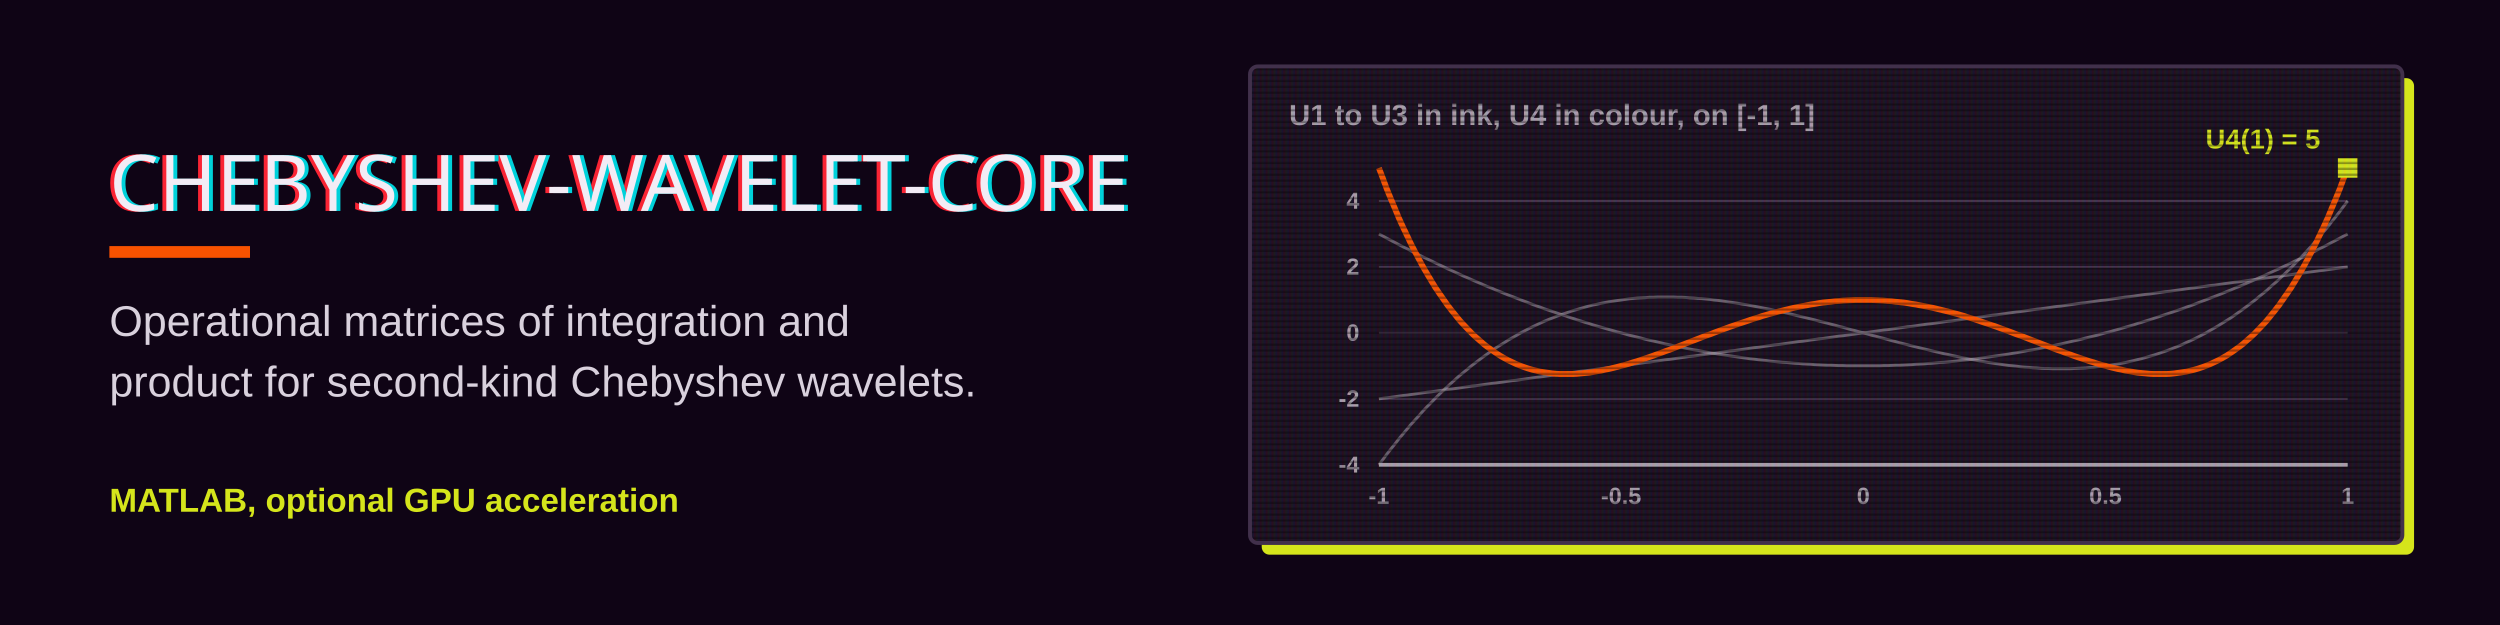
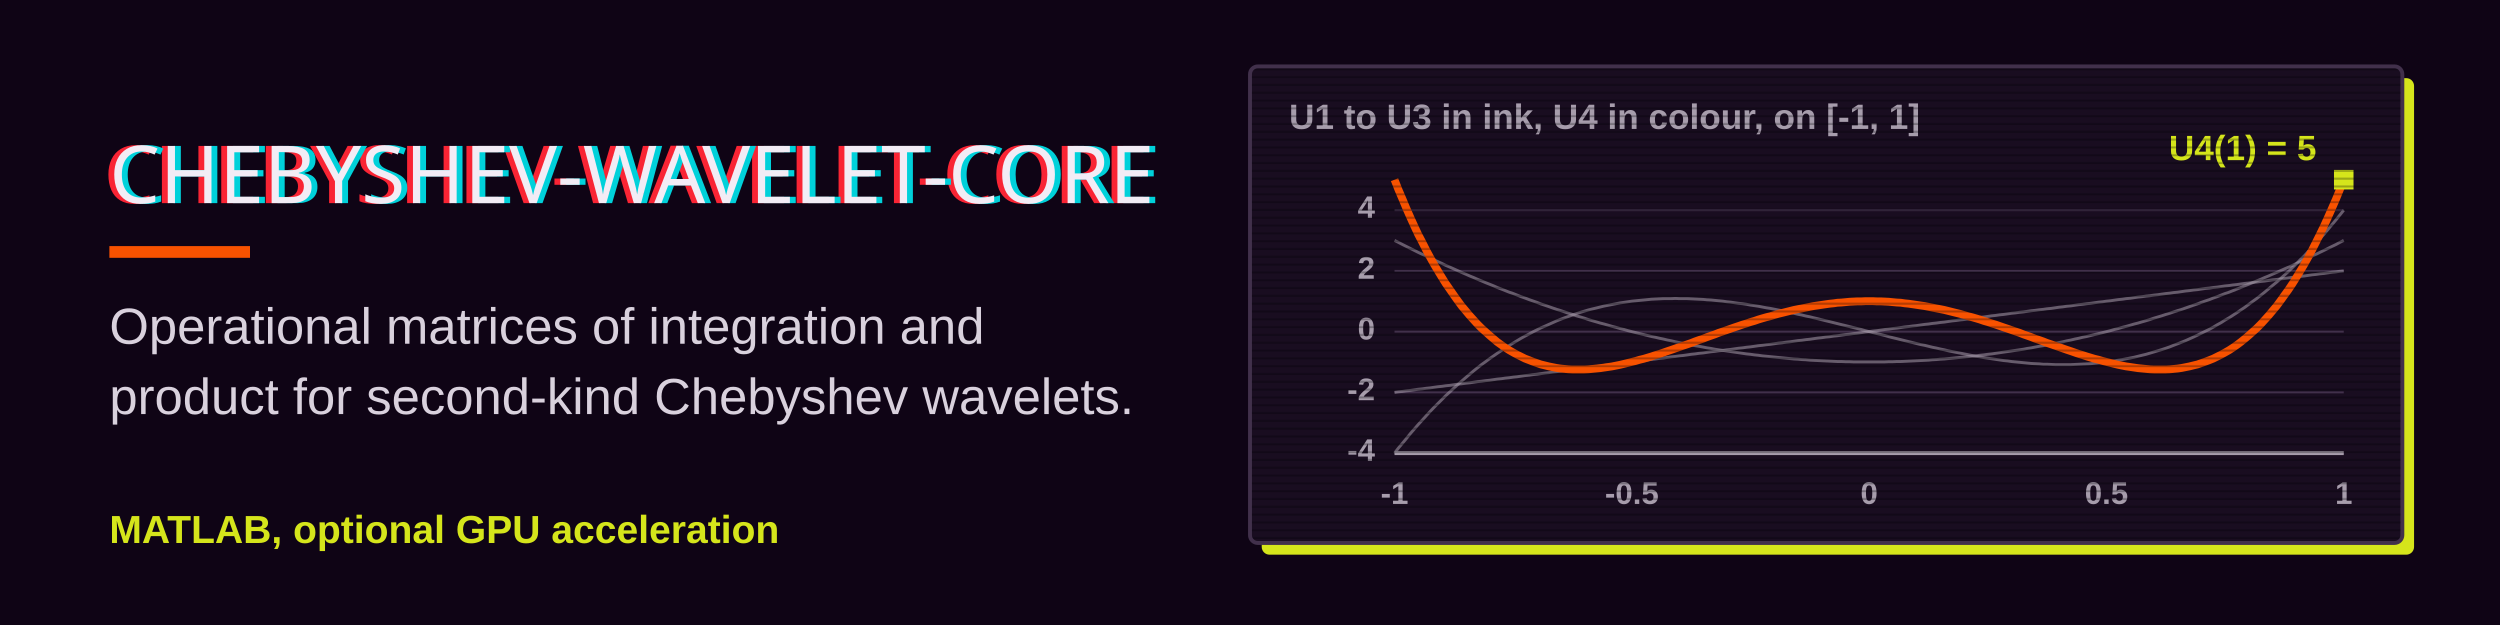
<svg xmlns="http://www.w3.org/2000/svg" viewBox="0 0 1280 320" width="1280" height="320" role="img" aria-label="Chebyshev-Wavelet-Core: second-kind Chebyshev polynomials">
  <defs>
-     <pattern id="grille" width="3" height="3" patternUnits="userSpaceOnUse">
-       <rect width="1" height="3" fill="#f92434" fill-opacity="0.07" />
-       <rect x="1" width="1" height="3" fill="#4ee11b" fill-opacity="0.07" />
-       <rect x="2" width="1" height="3" fill="#376eff" fill-opacity="0.07" />
-       <rect y="2" width="3" height="1" fill="#030104" fill-opacity="0.35" />
+     <pattern id="grille" width="8" height="4" patternUnits="userSpaceOnUse">
+       <rect y="3" width="8" height="1" fill="#030104" fill-opacity="0.28" />
    </pattern>
  </defs>
  <rect width="1280" height="320" fill="#0f0415" />
-   <text x="54" y="108" font-family="'Bungee', Impact, 'Arial Black', sans-serif" font-size="40" fill="#f92434">CHEBYSHEV-WAVELET-CORE</text>
-   <text x="58" y="108" font-family="'Bungee', Impact, 'Arial Black', sans-serif" font-size="40" fill="#00d1da">CHEBYSHEV-WAVELET-CORE</text>
-   <text x="56" y="108" font-family="'Bungee', Impact, 'Arial Black', sans-serif" font-size="40" fill="#f2ecf5">CHEBYSHEV-WAVELET-CORE</text>
+   <text x="53" y="104" font-family="'Bungee', Impact, 'Arial Black', sans-serif" font-size="41" fill="#f92434">CHEBYSHEV-WAVELET-CORE</text>
+   <text x="59" y="104" font-family="'Bungee', Impact, 'Arial Black', sans-serif" font-size="41" fill="#00d1da">CHEBYSHEV-WAVELET-CORE</text>
+   <text x="56" y="104" font-family="'Bungee', Impact, 'Arial Black', sans-serif" font-size="41" fill="#f2ecf5">CHEBYSHEV-WAVELET-CORE</text>
  <rect x="56" y="126" width="72" height="6" fill="#f85200" />
-   <text x="56" y="172" font-family="'Chivo', 'Helvetica Neue', Arial, sans-serif" font-size="22" fill="#d9d1dd">Operational matrices of integration and</text>
-   <text x="56" y="203" font-family="'Chivo', 'Helvetica Neue', Arial, sans-serif" font-size="22" fill="#d9d1dd">product for second-kind Chebyshev wavelets.</text>
-   <text x="56" y="262" font-family="'Chivo', 'Helvetica Neue', Arial, sans-serif" font-size="17" font-weight="700" fill="#d5e51b">MATLAB, optional GPU acceleration</text>
+   <text x="56" y="176" font-family="'Chivo', 'Helvetica Neue', Arial, sans-serif" font-size="26" fill="#d9d1dd">Operational matrices of integration and</text>
+   <text x="56" y="212" font-family="'Chivo', 'Helvetica Neue', Arial, sans-serif" font-size="26" fill="#d9d1dd">product for second-kind Chebyshev wavelets.</text>
+   <text x="56" y="278" font-family="'Chivo', 'Helvetica Neue', Arial, sans-serif" font-size="20" font-weight="700" fill="#d5e51b">MATLAB, optional GPU acceleration</text>
  <rect x="646" y="40" width="590" height="244" rx="4" fill="#d5e51b" />
  <rect x="640" y="34" width="590" height="244" rx="4" fill="#190d20" stroke="#41304b" stroke-width="2" />
-   <text x="660" y="64" font-family="'Chivo', 'Helvetica Neue', Arial, sans-serif" font-size="15" font-weight="700" fill="#a79dac">U1 to U3 in ink, U4 in colour, on [-1, 1]</text>
-   <line x1="706" y1="238.0" x2="1202" y2="238.0" stroke="#41304b" stroke-width="1" />
-   <text x="696" y="242.0" text-anchor="end" font-family="'Chivo', 'Helvetica Neue', Arial, sans-serif" font-size="12" font-weight="700" fill="#a79dac">-4</text>
-   <line x1="706" y1="204.2" x2="1202" y2="204.2" stroke="#41304b" stroke-width="1" />
-   <text x="696" y="208.2" text-anchor="end" font-family="'Chivo', 'Helvetica Neue', Arial, sans-serif" font-size="12" font-weight="700" fill="#a79dac">-2</text>
-   <line x1="706" y1="170.4" x2="1202" y2="170.4" stroke="#41304b" stroke-width="1" />
-   <text x="696" y="174.4" text-anchor="end" font-family="'Chivo', 'Helvetica Neue', Arial, sans-serif" font-size="12" font-weight="700" fill="#a79dac">0</text>
-   <line x1="706" y1="136.7" x2="1202" y2="136.7" stroke="#41304b" stroke-width="1" />
-   <text x="696" y="140.7" text-anchor="end" font-family="'Chivo', 'Helvetica Neue', Arial, sans-serif" font-size="12" font-weight="700" fill="#a79dac">2</text>
-   <line x1="706" y1="102.9" x2="1202" y2="102.9" stroke="#41304b" stroke-width="1" />
-   <text x="696" y="106.9" text-anchor="end" font-family="'Chivo', 'Helvetica Neue', Arial, sans-serif" font-size="12" font-weight="700" fill="#a79dac">4</text>
-   <text x="706.0" y="258" text-anchor="middle" font-family="'Chivo', 'Helvetica Neue', Arial, sans-serif" font-size="12" font-weight="700" fill="#a79dac">-1</text>
-   <text x="830.0" y="258" text-anchor="middle" font-family="'Chivo', 'Helvetica Neue', Arial, sans-serif" font-size="12" font-weight="700" fill="#a79dac">-0.5</text>
-   <text x="954.0" y="258" text-anchor="middle" font-family="'Chivo', 'Helvetica Neue', Arial, sans-serif" font-size="12" font-weight="700" fill="#a79dac">0</text>
-   <text x="1078.0" y="258" text-anchor="middle" font-family="'Chivo', 'Helvetica Neue', Arial, sans-serif" font-size="12" font-weight="700" fill="#a79dac">0.5</text>
-   <text x="1202.0" y="258" text-anchor="middle" font-family="'Chivo', 'Helvetica Neue', Arial, sans-serif" font-size="12" font-weight="700" fill="#a79dac">1</text>
-   <line x1="706" y1="238" x2="1202" y2="238" stroke="#a79dac" stroke-width="2" />
-   <polyline points="706.0,204.2 708.1,203.9 710.1,203.7 712.2,203.4 714.3,203.1 716.3,202.8 718.4,202.5 720.5,202.3 722.5,202.0 724.6,201.7 726.7,201.4 728.7,201.1 730.8,200.8 732.9,200.6 734.9,200.3 737.0,200.0 739.1,199.7 741.1,199.4 743.2,199.2 745.3,198.9 747.3,198.6 749.4,198.3 751.5,198.0 753.5,197.7 755.6,197.5 757.7,197.2 759.7,196.9 761.8,196.6 763.9,196.3 765.9,196.1 768.0,195.8 770.1,195.5 772.1,195.2 774.2,194.9 776.3,194.7 778.3,194.4 780.4,194.1 782.5,193.8 784.5,193.5 786.6,193.2 788.7,193.0 790.7,192.7 792.8,192.4 794.9,192.1 796.9,191.8 799.0,191.6 801.1,191.3 803.1,191.0 805.2,190.7 807.3,190.4 809.3,190.1 811.4,189.9 813.5,189.6 815.5,189.3 817.6,189.0 819.7,188.7 821.7,188.5 823.8,188.2 825.9,187.9 827.9,187.6 830.0,187.3 832.1,187.1 834.1,186.8 836.2,186.5 838.3,186.2 840.3,185.9 842.4,185.6 844.5,185.4 846.5,185.1 848.6,184.8 850.7,184.5 852.7,184.2 854.8,184.0 856.9,183.7 858.9,183.4 861.0,183.1 863.1,182.8 865.1,182.5 867.2,182.3 869.3,182.0 871.3,181.7 873.4,181.4 875.5,181.1 877.5,180.9 879.6,180.6 881.7,180.3 883.7,180.0 885.8,179.7 887.9,179.5 889.9,179.2 892.0,178.9 894.1,178.6 896.1,178.3 898.2,178.0 900.3,177.8 902.3,177.5 904.4,177.2 906.5,176.9 908.5,176.6 910.6,176.4 912.7,176.1 914.7,175.8 916.8,175.5 918.9,175.2 920.9,174.9 923.0,174.7 925.1,174.4 927.1,174.1 929.2,173.8 931.3,173.5 933.3,173.3 935.4,173.0 937.5,172.7 939.5,172.4 941.6,172.1 943.7,171.9 945.7,171.6 947.8,171.3 949.9,171.0 951.9,170.7 954.0,170.4 956.1,170.2 958.1,169.9 960.2,169.6 962.3,169.3 964.3,169.0 966.4,168.8 968.5,168.5 970.5,168.2 972.6,167.9 974.7,167.6 976.7,167.3 978.8,167.1 980.9,166.8 982.9,166.5 985.0,166.2 987.1,165.9 989.1,165.7 991.2,165.4 993.3,165.1 995.3,164.8 997.4,164.5 999.5,164.3 1001.5,164.0 1003.6,163.7 1005.7,163.4 1007.7,163.1 1009.8,162.8 1011.9,162.6 1013.9,162.3 1016.0,162.0 1018.1,161.7 1020.1,161.4 1022.2,161.2 1024.3,160.9 1026.3,160.6 1028.4,160.3 1030.5,160.0 1032.5,159.7 1034.6,159.5 1036.7,159.2 1038.7,158.9 1040.8,158.6 1042.9,158.3 1044.9,158.1 1047.0,157.8 1049.1,157.5 1051.1,157.2 1053.2,156.9 1055.3,156.7 1057.3,156.4 1059.4,156.1 1061.5,155.8 1063.5,155.5 1065.6,155.2 1067.7,155.0 1069.7,154.7 1071.8,154.4 1073.9,154.1 1075.9,153.8 1078.0,153.6 1080.1,153.3 1082.1,153.0 1084.2,152.7 1086.3,152.4 1088.3,152.1 1090.4,151.9 1092.5,151.6 1094.5,151.3 1096.6,151.0 1098.7,150.7 1100.7,150.5 1102.8,150.2 1104.9,149.9 1106.9,149.6 1109.0,149.3 1111.1,149.1 1113.1,148.8 1115.2,148.5 1117.3,148.2 1119.3,147.9 1121.4,147.6 1123.5,147.4 1125.5,147.1 1127.6,146.8 1129.7,146.5 1131.7,146.2 1133.8,146.0 1135.9,145.7 1137.9,145.4 1140.0,145.1 1142.1,144.8 1144.1,144.5 1146.2,144.3 1148.3,144.0 1150.3,143.7 1152.4,143.4 1154.5,143.1 1156.5,142.9 1158.6,142.6 1160.7,142.3 1162.7,142.0 1164.8,141.7 1166.9,141.5 1168.9,141.2 1171.0,140.9 1173.1,140.6 1175.1,140.3 1177.2,140.0 1179.3,139.8 1181.3,139.5 1183.4,139.2 1185.5,138.9 1187.5,138.6 1189.6,138.4 1191.7,138.1 1193.7,137.8 1195.8,137.5 1197.9,137.2 1199.9,136.9 1202.0,136.7" fill="none" stroke="#a79dac" stroke-width="1.5" stroke-opacity="0.55" />
-   <polyline points="706.0,119.8 708.1,120.9 710.1,122.0 712.2,123.1 714.3,124.2 716.3,125.3 718.4,126.4 720.5,127.4 722.5,128.5 724.6,129.5 726.7,130.6 728.7,131.6 730.8,132.6 732.9,133.6 734.9,134.6 737.0,135.6 739.1,136.6 741.1,137.6 743.2,138.5 745.3,139.5 747.3,140.4 749.4,141.4 751.5,142.3 753.5,143.2 755.6,144.1 757.7,145.0 759.7,145.9 761.8,146.8 763.9,147.6 765.9,148.5 768.0,149.3 770.1,150.2 772.1,151.0 774.2,151.8 776.3,152.6 778.3,153.4 780.4,154.2 782.5,155.0 784.5,155.8 786.6,156.6 788.7,157.3 790.7,158.1 792.8,158.8 794.9,159.5 796.9,160.2 799.0,160.9 801.1,161.6 803.1,162.3 805.2,163.0 807.3,163.7 809.3,164.3 811.4,165.0 813.5,165.6 815.5,166.3 817.6,166.9 819.7,167.5 821.7,168.1 823.8,168.7 825.9,169.3 827.9,169.9 830.0,170.4 832.1,171.0 834.1,171.6 836.2,172.1 838.3,172.6 840.3,173.1 842.4,173.7 844.5,174.2 846.5,174.6 848.6,175.1 850.7,175.6 852.7,176.1 854.8,176.5 856.9,177.0 858.9,177.4 861.0,177.8 863.1,178.3 865.1,178.7 867.2,179.1 869.3,179.4 871.3,179.8 873.4,180.2 875.5,180.6 877.5,180.9 879.6,181.3 881.7,181.6 883.7,181.9 885.8,182.2 887.9,182.5 889.9,182.8 892.0,183.1 894.1,183.4 896.1,183.7 898.2,183.9 900.3,184.2 902.3,184.4 904.4,184.6 906.5,184.9 908.5,185.1 910.6,185.3 912.7,185.5 914.7,185.6 916.8,185.8 918.9,186.0 920.9,186.1 923.0,186.3 925.1,186.4 927.1,186.5 929.2,186.7 931.3,186.8 933.3,186.9 935.4,187.0 937.5,187.0 939.5,187.1 941.6,187.2 943.7,187.2 945.7,187.3 947.8,187.3 949.9,187.3 951.9,187.3 954.0,187.3 956.1,187.3 958.1,187.3 960.2,187.3 962.3,187.3 964.3,187.2 966.4,187.2 968.5,187.1 970.5,187.0 972.6,187.0 974.7,186.9 976.7,186.8 978.8,186.7 980.9,186.5 982.9,186.4 985.0,186.3 987.1,186.1 989.1,186.0 991.2,185.8 993.3,185.6 995.3,185.5 997.4,185.3 999.5,185.1 1001.5,184.9 1003.6,184.6 1005.7,184.4 1007.7,184.2 1009.8,183.9 1011.9,183.7 1013.9,183.4 1016.0,183.1 1018.1,182.8 1020.1,182.5 1022.2,182.2 1024.3,181.9 1026.3,181.6 1028.4,181.3 1030.5,180.9 1032.5,180.6 1034.6,180.2 1036.7,179.8 1038.7,179.4 1040.8,179.1 1042.9,178.7 1044.9,178.3 1047.0,177.8 1049.1,177.4 1051.1,177.0 1053.2,176.5 1055.3,176.1 1057.3,175.6 1059.4,175.1 1061.5,174.6 1063.5,174.2 1065.6,173.7 1067.7,173.1 1069.7,172.6 1071.8,172.1 1073.9,171.6 1075.9,171.0 1078.0,170.4 1080.1,169.9 1082.1,169.3 1084.2,168.7 1086.3,168.1 1088.3,167.5 1090.4,166.9 1092.5,166.3 1094.5,165.6 1096.6,165.0 1098.7,164.3 1100.7,163.7 1102.8,163.0 1104.9,162.3 1106.9,161.6 1109.0,160.9 1111.1,160.2 1113.1,159.5 1115.2,158.8 1117.3,158.1 1119.3,157.3 1121.4,156.6 1123.5,155.8 1125.5,155.0 1127.6,154.2 1129.7,153.4 1131.7,152.6 1133.8,151.8 1135.9,151.0 1137.9,150.2 1140.0,149.3 1142.1,148.5 1144.1,147.6 1146.2,146.8 1148.3,145.9 1150.3,145.0 1152.4,144.1 1154.5,143.2 1156.5,142.3 1158.6,141.4 1160.7,140.4 1162.7,139.5 1164.8,138.5 1166.9,137.6 1168.9,136.6 1171.0,135.6 1173.1,134.6 1175.1,133.6 1177.2,132.6 1179.3,131.6 1181.3,130.6 1183.4,129.5 1185.5,128.5 1187.5,127.4 1189.6,126.4 1191.7,125.3 1193.7,124.2 1195.8,123.1 1197.9,122.0 1199.9,120.9 1202.0,119.8" fill="none" stroke="#a79dac" stroke-width="1.5" stroke-opacity="0.55" />
-   <polyline points="706.0,238.0 708.1,235.2 710.1,232.5 712.2,229.8 714.3,227.2 716.3,224.6 718.4,222.1 720.5,219.6 722.5,217.2 724.6,214.9 726.7,212.6 728.7,210.3 730.8,208.1 732.9,206.0 734.9,203.9 737.0,201.8 739.1,199.8 741.1,197.9 743.2,196.0 745.3,194.1 747.3,192.3 749.4,190.6 751.5,188.9 753.5,187.2 755.6,185.6 757.7,184.0 759.7,182.5 761.8,181.0 763.9,179.5 765.9,178.1 768.0,176.8 770.1,175.5 772.1,174.2 774.2,173.0 776.3,171.8 778.3,170.6 780.4,169.5 782.5,168.4 784.5,167.4 786.6,166.4 788.7,165.4 790.7,164.5 792.8,163.6 794.9,162.8 796.9,162.0 799.0,161.2 801.1,160.5 803.1,159.8 805.2,159.1 807.3,158.5 809.3,157.9 811.4,157.3 813.5,156.7 815.5,156.2 817.6,155.8 819.7,155.3 821.7,154.9 823.8,154.5 825.9,154.2 827.9,153.9 830.0,153.6 832.1,153.3 834.1,153.0 836.2,152.8 838.3,152.6 840.3,152.5 842.4,152.4 844.5,152.2 846.5,152.2 848.6,152.1 850.7,152.1 852.7,152.1 854.8,152.1 856.9,152.1 858.9,152.2 861.0,152.2 863.1,152.3 865.1,152.5 867.2,152.6 869.3,152.8 871.3,152.9 873.4,153.1 875.5,153.3 877.5,153.6 879.6,153.8 881.7,154.1 883.7,154.4 885.8,154.7 887.9,155.0 889.9,155.3 892.0,155.7 894.1,156.0 896.1,156.4 898.2,156.8 900.3,157.2 902.3,157.6 904.4,158.0 906.5,158.4 908.5,158.9 910.6,159.3 912.7,159.8 914.7,160.3 916.8,160.8 918.9,161.3 920.9,161.8 923.0,162.3 925.1,162.8 927.1,163.3 929.2,163.8 931.3,164.4 933.3,164.9 935.4,165.4 937.5,166.0 939.5,166.5 941.6,167.1 943.7,167.6 945.7,168.2 947.8,168.8 949.9,169.3 951.9,169.9 954.0,170.4 956.1,171.0 958.1,171.6 960.2,172.1 962.3,172.7 964.3,173.2 966.4,173.8 968.5,174.4 970.5,174.9 972.6,175.5 974.7,176.0 976.7,176.5 978.8,177.1 980.9,177.6 982.9,178.1 985.0,178.6 987.1,179.1 989.1,179.6 991.2,180.1 993.3,180.6 995.3,181.1 997.4,181.5 999.5,182.0 1001.5,182.4 1003.6,182.9 1005.7,183.3 1007.7,183.7 1009.8,184.1 1011.9,184.5 1013.9,184.9 1016.0,185.2 1018.1,185.6 1020.1,185.9 1022.2,186.2 1024.3,186.5 1026.3,186.8 1028.4,187.1 1030.5,187.3 1032.5,187.5 1034.6,187.8 1036.7,188.0 1038.7,188.1 1040.8,188.3 1042.9,188.4 1044.9,188.6 1047.0,188.7 1049.1,188.7 1051.1,188.8 1053.2,188.8 1055.3,188.8 1057.3,188.8 1059.4,188.8 1061.5,188.7 1063.5,188.6 1065.6,188.5 1067.7,188.4 1069.7,188.2 1071.8,188.1 1073.9,187.8 1075.9,187.6 1078.0,187.3 1080.1,187.0 1082.1,186.7 1084.2,186.4 1086.3,186.0 1088.3,185.6 1090.4,185.1 1092.5,184.6 1094.5,184.1 1096.6,183.6 1098.7,183.0 1100.7,182.4 1102.8,181.8 1104.9,181.1 1106.9,180.4 1109.0,179.7 1111.1,178.9 1113.1,178.1 1115.2,177.3 1117.3,176.4 1119.3,175.4 1121.4,174.5 1123.5,173.5 1125.5,172.5 1127.6,171.4 1129.7,170.3 1131.7,169.1 1133.8,167.9 1135.9,166.7 1137.9,165.4 1140.0,164.1 1142.1,162.8 1144.1,161.4 1146.2,159.9 1148.3,158.4 1150.3,156.9 1152.4,155.3 1154.5,153.7 1156.5,152.0 1158.6,150.3 1160.7,148.6 1162.7,146.7 1164.8,144.9 1166.9,143.0 1168.9,141.0 1171.0,139.0 1173.1,137.0 1175.1,134.9 1177.2,132.7 1179.3,130.5 1181.3,128.3 1183.4,126.0 1185.5,123.6 1187.5,121.2 1189.6,118.8 1191.7,116.3 1193.7,113.7 1195.8,111.1 1197.9,108.4 1199.9,105.7 1202.0,102.9" fill="none" stroke="#a79dac" stroke-width="1.5" stroke-opacity="0.55" />
-   <polyline points="706.0,86.0 708.1,91.5 710.1,96.9 712.2,102.0 714.3,107.0 716.3,111.8 718.4,116.4 720.5,120.8 722.5,125.0 724.6,129.1 726.7,133.1 728.7,136.8 730.8,140.4 732.9,143.9 734.9,147.2 737.0,150.3 739.1,153.3 741.1,156.2 743.2,158.9 745.3,161.5 747.3,164.0 749.4,166.3 751.5,168.5 753.5,170.6 755.6,172.6 757.7,174.4 759.7,176.2 761.8,177.8 763.9,179.3 765.9,180.7 768.0,182.1 770.1,183.3 772.1,184.4 774.2,185.4 776.3,186.4 778.3,187.2 780.4,188.0 782.5,188.7 784.5,189.3 786.6,189.8 788.7,190.3 790.7,190.6 792.8,190.9 794.9,191.2 796.9,191.4 799.0,191.5 801.1,191.5 803.1,191.5 805.2,191.5 807.3,191.4 809.3,191.2 811.4,191.0 813.5,190.8 815.5,190.5 817.6,190.1 819.7,189.8 821.7,189.3 823.8,188.9 825.9,188.4 827.9,187.9 830.0,187.3 832.1,186.8 834.1,186.2 836.2,185.5 838.3,184.9 840.3,184.2 842.4,183.5 844.5,182.8 846.5,182.1 848.6,181.3 850.7,180.6 852.7,179.8 854.8,179.1 856.9,178.3 858.9,177.5 861.0,176.7 863.1,175.9 865.1,175.1 867.2,174.3 869.3,173.5 871.3,172.7 873.4,171.9 875.5,171.2 877.5,170.4 879.6,169.6 881.7,168.8 883.7,168.1 885.8,167.3 887.9,166.6 889.9,165.9 892.0,165.2 894.1,164.5 896.1,163.8 898.2,163.1 900.3,162.5 902.3,161.8 904.4,161.2 906.5,160.6 908.5,160.1 910.6,159.5 912.7,159.0 914.7,158.5 916.8,158.0 918.9,157.5 920.9,157.1 923.0,156.7 925.1,156.3 927.1,155.9 929.2,155.6 931.3,155.2 933.3,154.9 935.4,154.7 937.5,154.5 939.5,154.2 941.6,154.1 943.7,153.9 945.7,153.8 947.8,153.7 949.9,153.6 951.9,153.6 954.0,153.6 956.1,153.6 958.1,153.6 960.2,153.7 962.3,153.8 964.3,153.9 966.4,154.1 968.5,154.2 970.5,154.5 972.6,154.7 974.7,154.9 976.7,155.2 978.8,155.6 980.9,155.9 982.9,156.3 985.0,156.7 987.1,157.1 989.1,157.5 991.2,158.0 993.3,158.5 995.3,159.0 997.4,159.5 999.5,160.1 1001.5,160.6 1003.6,161.2 1005.7,161.8 1007.7,162.5 1009.8,163.1 1011.9,163.8 1013.9,164.5 1016.0,165.2 1018.1,165.9 1020.1,166.6 1022.2,167.3 1024.3,168.1 1026.3,168.8 1028.4,169.6 1030.5,170.4 1032.5,171.2 1034.6,171.9 1036.7,172.7 1038.7,173.5 1040.8,174.3 1042.9,175.1 1044.9,175.9 1047.0,176.7 1049.1,177.5 1051.1,178.3 1053.2,179.1 1055.3,179.8 1057.3,180.6 1059.4,181.3 1061.5,182.1 1063.5,182.8 1065.6,183.5 1067.7,184.2 1069.7,184.9 1071.8,185.5 1073.9,186.2 1075.9,186.8 1078.0,187.3 1080.1,187.9 1082.1,188.4 1084.2,188.9 1086.3,189.3 1088.3,189.8 1090.4,190.1 1092.5,190.5 1094.5,190.8 1096.6,191.0 1098.7,191.2 1100.7,191.4 1102.8,191.5 1104.9,191.5 1106.9,191.5 1109.0,191.5 1111.1,191.4 1113.1,191.2 1115.2,190.9 1117.3,190.6 1119.3,190.3 1121.4,189.8 1123.5,189.3 1125.5,188.7 1127.6,188.0 1129.7,187.2 1131.7,186.4 1133.8,185.4 1135.9,184.4 1137.9,183.3 1140.0,182.1 1142.1,180.7 1144.1,179.3 1146.2,177.8 1148.3,176.2 1150.3,174.4 1152.4,172.6 1154.5,170.6 1156.5,168.5 1158.6,166.3 1160.7,164.0 1162.7,161.5 1164.8,158.9 1166.9,156.2 1168.9,153.3 1171.0,150.3 1173.1,147.2 1175.1,143.9 1177.2,140.4 1179.3,136.8 1181.3,133.1 1183.4,129.1 1185.5,125.0 1187.5,120.8 1189.6,116.4 1191.7,111.8 1193.7,107.0 1195.8,102.0 1197.9,96.9 1199.9,91.5 1202.0,86.0" fill="none" stroke="#f85200" stroke-width="3" stroke-linejoin="round" />
-   <rect x="1197.0" y="81.0" width="10" height="10" fill="#d5e51b" />
-   <text x="1188.0" y="76.0" text-anchor="end" font-family="'Chivo', 'Helvetica Neue', Arial, sans-serif" font-size="14" font-weight="700" fill="#d5e51b">U4(1) = 5</text>
+   <text x="660" y="66" font-family="'Chivo', 'Helvetica Neue', Arial, sans-serif" font-size="18" font-weight="700" fill="#a79dac">U1 to U3 in ink, U4 in colour, on [-1, 1]</text>
+   <line x1="714" y1="232.0" x2="1200" y2="232.0" stroke="#41304b" stroke-width="1" />
+   <text x="704" y="236.0" text-anchor="end" font-family="'Chivo', 'Helvetica Neue', Arial, sans-serif" font-size="16" font-weight="700" fill="#a79dac">-4</text>
+   <line x1="714" y1="200.9" x2="1200" y2="200.9" stroke="#41304b" stroke-width="1" />
+   <text x="704" y="204.9" text-anchor="end" font-family="'Chivo', 'Helvetica Neue', Arial, sans-serif" font-size="16" font-weight="700" fill="#a79dac">-2</text>
+   <line x1="714" y1="169.8" x2="1200" y2="169.8" stroke="#41304b" stroke-width="1" />
+   <text x="704" y="173.8" text-anchor="end" font-family="'Chivo', 'Helvetica Neue', Arial, sans-serif" font-size="16" font-weight="700" fill="#a79dac">0</text>
+   <line x1="714" y1="138.7" x2="1200" y2="138.7" stroke="#41304b" stroke-width="1" />
+   <text x="704" y="142.7" text-anchor="end" font-family="'Chivo', 'Helvetica Neue', Arial, sans-serif" font-size="16" font-weight="700" fill="#a79dac">2</text>
+   <line x1="714" y1="107.6" x2="1200" y2="107.6" stroke="#41304b" stroke-width="1" />
+   <text x="704" y="111.6" text-anchor="end" font-family="'Chivo', 'Helvetica Neue', Arial, sans-serif" font-size="16" font-weight="700" fill="#a79dac">4</text>
+   <text x="714.0" y="258" text-anchor="middle" font-family="'Chivo', 'Helvetica Neue', Arial, sans-serif" font-size="16" font-weight="700" fill="#a79dac">-1</text>
+   <text x="835.5" y="258" text-anchor="middle" font-family="'Chivo', 'Helvetica Neue', Arial, sans-serif" font-size="16" font-weight="700" fill="#a79dac">-0.5</text>
+   <text x="957.0" y="258" text-anchor="middle" font-family="'Chivo', 'Helvetica Neue', Arial, sans-serif" font-size="16" font-weight="700" fill="#a79dac">0</text>
+   <text x="1078.5" y="258" text-anchor="middle" font-family="'Chivo', 'Helvetica Neue', Arial, sans-serif" font-size="16" font-weight="700" fill="#a79dac">0.5</text>
+   <text x="1200.0" y="258" text-anchor="middle" font-family="'Chivo', 'Helvetica Neue', Arial, sans-serif" font-size="16" font-weight="700" fill="#a79dac">1</text>
+   <line x1="714" y1="232" x2="1200" y2="232" stroke="#a79dac" stroke-width="2" />
+   <polyline points="714.0,200.9 716.0,200.6 718.1,200.4 720.1,200.1 722.1,199.9 724.1,199.6 726.1,199.3 728.2,199.1 730.2,198.8 732.2,198.6 734.2,198.3 736.3,198.0 738.3,197.8 740.3,197.5 742.4,197.3 744.4,197.0 746.4,196.7 748.4,196.5 750.5,196.2 752.5,196.0 754.5,195.7 756.5,195.4 758.5,195.2 760.6,194.9 762.6,194.7 764.6,194.4 766.6,194.1 768.7,193.9 770.7,193.6 772.7,193.4 774.8,193.1 776.8,192.9 778.8,192.6 780.8,192.3 782.9,192.1 784.9,191.8 786.9,191.6 788.9,191.3 791.0,191.0 793.0,190.8 795.0,190.5 797.0,190.3 799.0,190.0 801.1,189.7 803.1,189.5 805.1,189.2 807.1,189.0 809.2,188.7 811.2,188.4 813.2,188.2 815.2,187.9 817.3,187.7 819.3,187.4 821.3,187.1 823.4,186.9 825.4,186.6 827.4,186.4 829.4,186.1 831.5,185.9 833.5,185.6 835.5,185.3 837.5,185.1 839.5,184.8 841.6,184.6 843.6,184.3 845.6,184.0 847.6,183.8 849.7,183.5 851.7,183.3 853.7,183.0 855.8,182.7 857.8,182.5 859.8,182.2 861.8,182.0 863.9,181.7 865.9,181.4 867.9,181.2 869.9,180.9 872.0,180.7 874.0,180.4 876.0,180.1 878.0,179.9 880.0,179.6 882.1,179.4 884.1,179.1 886.1,178.9 888.1,178.6 890.2,178.3 892.2,178.1 894.2,177.8 896.2,177.6 898.3,177.3 900.3,177.0 902.3,176.8 904.4,176.5 906.4,176.3 908.4,176.0 910.4,175.7 912.5,175.5 914.5,175.2 916.5,175.0 918.5,174.7 920.5,174.4 922.6,174.2 924.6,173.9 926.6,173.7 928.6,173.4 930.7,173.1 932.7,172.9 934.7,172.6 936.8,172.4 938.8,172.1 940.8,171.9 942.8,171.6 944.9,171.3 946.9,171.1 948.9,170.8 950.9,170.6 953.0,170.3 955.0,170.0 957.0,169.8 959.0,169.5 961.0,169.3 963.1,169.0 965.1,168.7 967.1,168.5 969.1,168.2 971.2,168.0 973.2,167.7 975.2,167.4 977.2,167.2 979.3,166.9 981.3,166.7 983.3,166.4 985.4,166.1 987.4,165.9 989.4,165.6 991.4,165.4 993.5,165.1 995.5,164.9 997.5,164.6 999.5,164.3 1001.5,164.1 1003.6,163.8 1005.6,163.6 1007.6,163.3 1009.6,163.0 1011.7,162.8 1013.7,162.5 1015.7,162.3 1017.8,162.0 1019.8,161.7 1021.8,161.5 1023.8,161.2 1025.8,161.0 1027.9,160.7 1029.9,160.4 1031.9,160.2 1034.0,159.9 1036.0,159.7 1038.0,159.4 1040.0,159.1 1042.0,158.9 1044.1,158.6 1046.1,158.4 1048.1,158.1 1050.2,157.9 1052.2,157.6 1054.2,157.3 1056.2,157.1 1058.2,156.8 1060.3,156.6 1062.3,156.3 1064.3,156.0 1066.3,155.8 1068.4,155.5 1070.4,155.3 1072.4,155.0 1074.5,154.7 1076.5,154.5 1078.5,154.2 1080.5,154.0 1082.5,153.7 1084.6,153.4 1086.6,153.2 1088.6,152.9 1090.7,152.7 1092.7,152.4 1094.7,152.1 1096.7,151.9 1098.8,151.6 1100.8,151.4 1102.8,151.1 1104.8,150.9 1106.8,150.6 1108.9,150.3 1110.9,150.1 1112.9,149.8 1115.0,149.6 1117.0,149.3 1119.0,149.0 1121.0,148.8 1123.0,148.5 1125.1,148.3 1127.1,148.0 1129.1,147.7 1131.2,147.5 1133.2,147.2 1135.2,147.0 1137.2,146.7 1139.2,146.4 1141.3,146.2 1143.3,145.9 1145.3,145.7 1147.3,145.4 1149.4,145.1 1151.4,144.9 1153.4,144.6 1155.5,144.4 1157.5,144.1 1159.5,143.9 1161.5,143.6 1163.5,143.3 1165.6,143.1 1167.6,142.8 1169.6,142.6 1171.7,142.3 1173.7,142.0 1175.7,141.8 1177.7,141.5 1179.8,141.3 1181.8,141.0 1183.8,140.7 1185.8,140.5 1187.8,140.2 1189.9,140.0 1191.9,139.7 1193.9,139.4 1196.0,139.2 1198.0,138.9 1200.0,138.7" fill="none" stroke="#a79dac" stroke-width="1.5" stroke-opacity="0.55" />
+   <polyline points="714.0,123.1 716.0,124.1 718.1,125.2 720.1,126.2 722.1,127.2 724.1,128.2 726.1,129.2 728.2,130.2 730.2,131.1 732.2,132.1 734.2,133.0 736.3,134.0 738.3,134.9 740.3,135.9 742.4,136.8 744.4,137.7 746.4,138.6 748.4,139.5 750.5,140.4 752.5,141.3 754.5,142.1 756.5,143.0 758.5,143.8 760.6,144.7 762.6,145.5 764.6,146.3 766.6,147.2 768.7,148.0 770.7,148.8 772.7,149.6 774.8,150.3 776.8,151.1 778.8,151.9 780.8,152.6 782.9,153.4 784.9,154.1 786.9,154.8 788.9,155.6 791.0,156.3 793.0,157.0 795.0,157.7 797.0,158.4 799.0,159.0 801.1,159.7 803.1,160.4 805.1,161.0 807.1,161.7 809.2,162.3 811.2,162.9 813.2,163.6 815.2,164.2 817.3,164.8 819.3,165.4 821.3,165.9 823.4,166.5 825.4,167.1 827.4,167.6 829.4,168.2 831.5,168.7 833.5,169.3 835.5,169.8 837.5,170.3 839.5,170.8 841.6,171.3 843.6,171.8 845.6,172.3 847.6,172.7 849.7,173.2 851.7,173.6 853.7,174.1 855.8,174.5 857.8,175.0 859.8,175.4 861.8,175.8 863.9,176.2 865.9,176.6 867.9,177.0 869.9,177.3 872.0,177.7 874.0,178.1 876.0,178.4 878.0,178.8 880.0,179.1 882.1,179.4 884.1,179.7 886.1,180.0 888.1,180.3 890.2,180.6 892.2,180.9 894.2,181.2 896.2,181.4 898.3,181.7 900.3,181.9 902.3,182.2 904.4,182.4 906.4,182.6 908.4,182.8 910.4,183.0 912.5,183.2 914.5,183.4 916.5,183.6 918.5,183.8 920.5,183.9 922.6,184.1 924.6,184.2 926.6,184.4 928.6,184.5 930.7,184.6 932.7,184.7 934.7,184.8 936.8,184.9 938.8,185.0 940.8,185.1 942.8,185.1 944.9,185.2 946.9,185.2 948.9,185.3 950.9,185.3 953.0,185.3 955.0,185.3 957.0,185.3 959.0,185.3 961.0,185.3 963.1,185.3 965.1,185.3 967.1,185.2 969.1,185.2 971.2,185.1 973.2,185.1 975.2,185.0 977.2,184.9 979.3,184.8 981.3,184.7 983.3,184.6 985.4,184.5 987.4,184.4 989.4,184.2 991.4,184.1 993.5,183.9 995.5,183.8 997.5,183.6 999.5,183.4 1001.5,183.2 1003.6,183.0 1005.6,182.8 1007.6,182.6 1009.6,182.4 1011.7,182.2 1013.7,181.9 1015.7,181.7 1017.8,181.4 1019.8,181.2 1021.8,180.9 1023.8,180.6 1025.8,180.3 1027.9,180.0 1029.9,179.7 1031.9,179.4 1034.0,179.1 1036.0,178.8 1038.0,178.4 1040.0,178.1 1042.0,177.7 1044.1,177.3 1046.1,177.0 1048.1,176.6 1050.2,176.2 1052.2,175.8 1054.2,175.4 1056.2,175.0 1058.2,174.5 1060.3,174.1 1062.3,173.6 1064.3,173.2 1066.3,172.7 1068.4,172.3 1070.4,171.8 1072.4,171.3 1074.5,170.8 1076.5,170.3 1078.5,169.8 1080.5,169.3 1082.5,168.7 1084.6,168.2 1086.6,167.6 1088.6,167.1 1090.7,166.5 1092.7,165.9 1094.7,165.4 1096.7,164.8 1098.8,164.2 1100.8,163.6 1102.8,162.9 1104.8,162.3 1106.8,161.7 1108.9,161.0 1110.9,160.4 1112.9,159.7 1115.0,159.0 1117.0,158.4 1119.0,157.7 1121.0,157.0 1123.0,156.3 1125.1,155.6 1127.1,154.8 1129.1,154.1 1131.2,153.4 1133.2,152.6 1135.2,151.9 1137.2,151.1 1139.2,150.3 1141.3,149.6 1143.3,148.8 1145.3,148.0 1147.3,147.2 1149.4,146.3 1151.4,145.5 1153.4,144.7 1155.5,143.8 1157.5,143.0 1159.5,142.1 1161.5,141.3 1163.5,140.4 1165.6,139.5 1167.6,138.6 1169.6,137.7 1171.7,136.8 1173.7,135.9 1175.7,134.9 1177.7,134.0 1179.8,133.0 1181.8,132.1 1183.8,131.1 1185.8,130.2 1187.8,129.2 1189.9,128.2 1191.9,127.2 1193.9,126.2 1196.0,125.2 1198.0,124.1 1200.0,123.1" fill="none" stroke="#a79dac" stroke-width="1.5" stroke-opacity="0.55" />
+   <polyline points="714.0,232.0 716.0,229.4 718.1,226.9 720.1,224.5 722.1,222.0 724.1,219.7 726.1,217.4 728.2,215.1 730.2,212.9 732.2,210.7 734.2,208.6 736.3,206.5 738.3,204.5 740.3,202.5 742.4,200.6 744.4,198.7 746.4,196.9 748.4,195.1 750.5,193.3 752.5,191.6 754.5,189.9 756.5,188.3 758.5,186.7 760.6,185.2 762.6,183.7 764.6,182.3 766.6,180.9 768.7,179.5 770.7,178.2 772.7,176.9 774.8,175.6 776.8,174.4 778.8,173.2 780.8,172.1 782.9,171.0 784.9,169.9 786.9,168.9 788.9,167.9 791.0,167.0 793.0,166.1 795.0,165.2 797.0,164.3 799.0,163.5 801.1,162.7 803.1,162.0 805.1,161.3 807.1,160.6 809.2,159.9 811.2,159.3 813.2,158.7 815.2,158.2 817.3,157.7 819.3,157.2 821.3,156.7 823.4,156.3 825.4,155.9 827.4,155.5 829.4,155.1 831.5,154.8 833.5,154.5 835.5,154.2 837.5,154.0 839.5,153.8 841.6,153.6 843.6,153.4 845.6,153.2 847.6,153.1 849.7,153.0 851.7,152.9 853.7,152.9 855.8,152.9 857.8,152.8 859.8,152.9 861.8,152.9 863.9,152.9 865.9,153.0 867.9,153.1 869.9,153.2 872.0,153.3 874.0,153.5 876.0,153.6 878.0,153.8 880.0,154.0 882.1,154.2 884.1,154.5 886.1,154.7 888.1,155.0 890.2,155.3 892.2,155.5 894.2,155.8 896.2,156.2 898.3,156.5 900.3,156.8 902.3,157.2 904.4,157.6 906.4,157.9 908.4,158.3 910.4,158.7 912.5,159.1 914.5,159.6 916.5,160.0 918.5,160.4 920.5,160.9 922.6,161.3 924.6,161.8 926.6,162.2 928.6,162.7 930.7,163.2 932.7,163.7 934.7,164.2 936.8,164.7 938.8,165.2 940.8,165.7 942.8,166.2 944.9,166.7 946.9,167.2 948.9,167.7 950.9,168.2 953.0,168.7 955.0,169.3 957.0,169.8 959.0,170.3 961.0,170.8 963.1,171.3 965.1,171.8 967.1,172.4 969.1,172.9 971.2,173.4 973.2,173.9 975.2,174.4 977.2,174.9 979.3,175.4 981.3,175.9 983.3,176.4 985.4,176.8 987.4,177.3 989.4,177.8 991.4,178.2 993.5,178.7 995.5,179.1 997.5,179.6 999.5,180.0 1001.5,180.4 1003.6,180.8 1005.6,181.2 1007.6,181.6 1009.6,182.0 1011.7,182.4 1013.7,182.7 1015.7,183.1 1017.8,183.4 1019.8,183.7 1021.8,184.0 1023.8,184.3 1025.8,184.6 1027.9,184.8 1029.9,185.1 1031.9,185.3 1034.0,185.5 1036.0,185.7 1038.0,185.9 1040.0,186.1 1042.0,186.2 1044.1,186.3 1046.1,186.5 1048.1,186.5 1050.2,186.6 1052.2,186.7 1054.2,186.7 1056.2,186.7 1058.2,186.7 1060.3,186.7 1062.3,186.6 1064.3,186.5 1066.3,186.4 1068.4,186.3 1070.4,186.2 1072.4,186.0 1074.5,185.8 1076.5,185.6 1078.5,185.3 1080.5,185.1 1082.5,184.8 1084.6,184.4 1086.6,184.1 1088.6,183.7 1090.7,183.3 1092.7,182.9 1094.7,182.4 1096.7,181.9 1098.8,181.4 1100.8,180.8 1102.8,180.2 1104.8,179.6 1106.8,179.0 1108.9,178.3 1110.9,177.6 1112.9,176.8 1115.0,176.0 1117.0,175.2 1119.0,174.4 1121.0,173.5 1123.0,172.6 1125.1,171.6 1127.1,170.6 1129.1,169.6 1131.2,168.6 1133.2,167.5 1135.2,166.3 1137.2,165.2 1139.2,163.9 1141.3,162.7 1143.3,161.4 1145.3,160.1 1147.3,158.7 1149.4,157.3 1151.4,155.8 1153.4,154.3 1155.5,152.8 1157.5,151.2 1159.5,149.6 1161.5,147.9 1163.5,146.2 1165.6,144.5 1167.6,142.7 1169.6,140.9 1171.7,139.0 1173.7,137.0 1175.7,135.1 1177.7,133.0 1179.8,131.0 1181.8,128.8 1183.8,126.7 1185.8,124.5 1187.8,122.2 1189.9,119.9 1191.9,117.5 1193.9,115.1 1196.0,112.6 1198.0,110.1 1200.0,107.6" fill="none" stroke="#a79dac" stroke-width="1.5" stroke-opacity="0.55" />
+   <polyline points="714.0,92.0 716.0,97.1 718.1,102.0 720.1,106.8 722.1,111.3 724.1,115.7 726.1,120.0 728.2,124.0 730.2,128.0 732.2,131.7 734.2,135.3 736.3,138.8 738.3,142.1 740.3,145.3 742.4,148.3 744.4,151.2 746.4,154.0 748.4,156.7 750.5,159.2 752.5,161.6 754.5,163.8 756.5,166.0 758.5,168.0 760.6,169.9 762.6,171.7 764.6,173.4 766.6,175.1 768.7,176.6 770.7,178.0 772.7,179.3 774.8,180.5 776.8,181.6 778.8,182.6 780.8,183.6 782.9,184.4 784.9,185.2 786.9,185.9 788.9,186.6 791.0,187.1 793.0,187.6 795.0,188.0 797.0,188.4 799.0,188.7 801.1,188.9 803.1,189.1 805.1,189.2 807.1,189.2 809.2,189.2 811.2,189.2 813.2,189.1 815.2,188.9 817.3,188.7 819.3,188.5 821.3,188.2 823.4,187.9 825.4,187.6 827.4,187.2 829.4,186.8 831.5,186.3 833.5,185.8 835.5,185.3 837.5,184.8 839.5,184.2 841.6,183.7 843.6,183.1 845.6,182.5 847.6,181.8 849.7,181.2 851.7,180.5 853.7,179.8 855.8,179.1 857.8,178.4 859.8,177.7 861.8,177.0 863.9,176.3 865.9,175.6 867.9,174.8 869.9,174.1 872.0,173.4 874.0,172.6 876.0,171.9 878.0,171.2 880.0,170.4 882.1,169.7 884.1,169.0 886.1,168.3 888.1,167.6 890.2,166.9 892.2,166.2 894.2,165.6 896.2,164.9 898.3,164.3 900.3,163.6 902.3,163.0 904.4,162.4 906.4,161.9 908.4,161.3 910.4,160.7 912.5,160.2 914.5,159.7 916.5,159.2 918.5,158.7 920.5,158.3 922.6,157.9 924.6,157.5 926.6,157.1 928.6,156.7 930.7,156.4 932.7,156.1 934.7,155.8 936.8,155.5 938.8,155.3 940.8,155.0 942.8,154.9 944.9,154.7 946.9,154.5 948.9,154.4 950.9,154.3 953.0,154.3 955.0,154.2 957.0,154.2 959.0,154.2 961.0,154.3 963.1,154.3 965.1,154.4 967.1,154.5 969.1,154.7 971.2,154.9 973.2,155.0 975.2,155.3 977.2,155.5 979.3,155.8 981.3,156.1 983.3,156.4 985.4,156.7 987.4,157.1 989.4,157.5 991.4,157.9 993.5,158.3 995.5,158.7 997.5,159.2 999.5,159.7 1001.5,160.2 1003.6,160.7 1005.6,161.3 1007.6,161.9 1009.6,162.4 1011.7,163.0 1013.7,163.6 1015.7,164.3 1017.8,164.9 1019.8,165.6 1021.8,166.2 1023.8,166.9 1025.8,167.6 1027.9,168.3 1029.9,169.0 1031.9,169.7 1034.0,170.4 1036.0,171.2 1038.0,171.9 1040.0,172.6 1042.0,173.4 1044.1,174.1 1046.1,174.8 1048.1,175.6 1050.2,176.3 1052.2,177.0 1054.2,177.7 1056.2,178.4 1058.2,179.1 1060.3,179.8 1062.3,180.5 1064.3,181.2 1066.3,181.8 1068.4,182.5 1070.4,183.1 1072.4,183.7 1074.5,184.2 1076.5,184.8 1078.5,185.3 1080.5,185.8 1082.5,186.3 1084.6,186.8 1086.6,187.2 1088.6,187.6 1090.7,187.9 1092.7,188.2 1094.7,188.5 1096.7,188.7 1098.8,188.9 1100.8,189.1 1102.8,189.2 1104.8,189.2 1106.8,189.2 1108.9,189.2 1110.9,189.1 1112.9,188.9 1115.0,188.7 1117.0,188.4 1119.0,188.0 1121.0,187.6 1123.0,187.1 1125.1,186.6 1127.1,185.9 1129.1,185.2 1131.2,184.4 1133.2,183.6 1135.2,182.6 1137.2,181.6 1139.2,180.5 1141.3,179.3 1143.3,178.0 1145.3,176.6 1147.3,175.1 1149.4,173.4 1151.4,171.7 1153.4,169.9 1155.5,168.0 1157.5,166.0 1159.5,163.8 1161.5,161.6 1163.5,159.2 1165.6,156.7 1167.6,154.0 1169.6,151.2 1171.7,148.3 1173.7,145.3 1175.7,142.1 1177.7,138.8 1179.8,135.3 1181.8,131.7 1183.8,128.0 1185.8,124.0 1187.8,120.0 1189.9,115.7 1191.9,111.3 1193.9,106.8 1196.0,102.0 1198.0,97.1 1200.0,92.0" fill="none" stroke="#f85200" stroke-width="4" stroke-linejoin="round" />
+   <rect x="1195.0" y="87.0" width="10" height="10" fill="#d5e51b" />
+   <text x="1186.0" y="82.0" text-anchor="end" font-family="'Chivo', 'Helvetica Neue', Arial, sans-serif" font-size="18" font-weight="700" fill="#d5e51b">U4(1) = 5</text>
  <rect x="641" y="35" width="588" height="242" rx="3" fill="url(#grille)" />
</svg>
